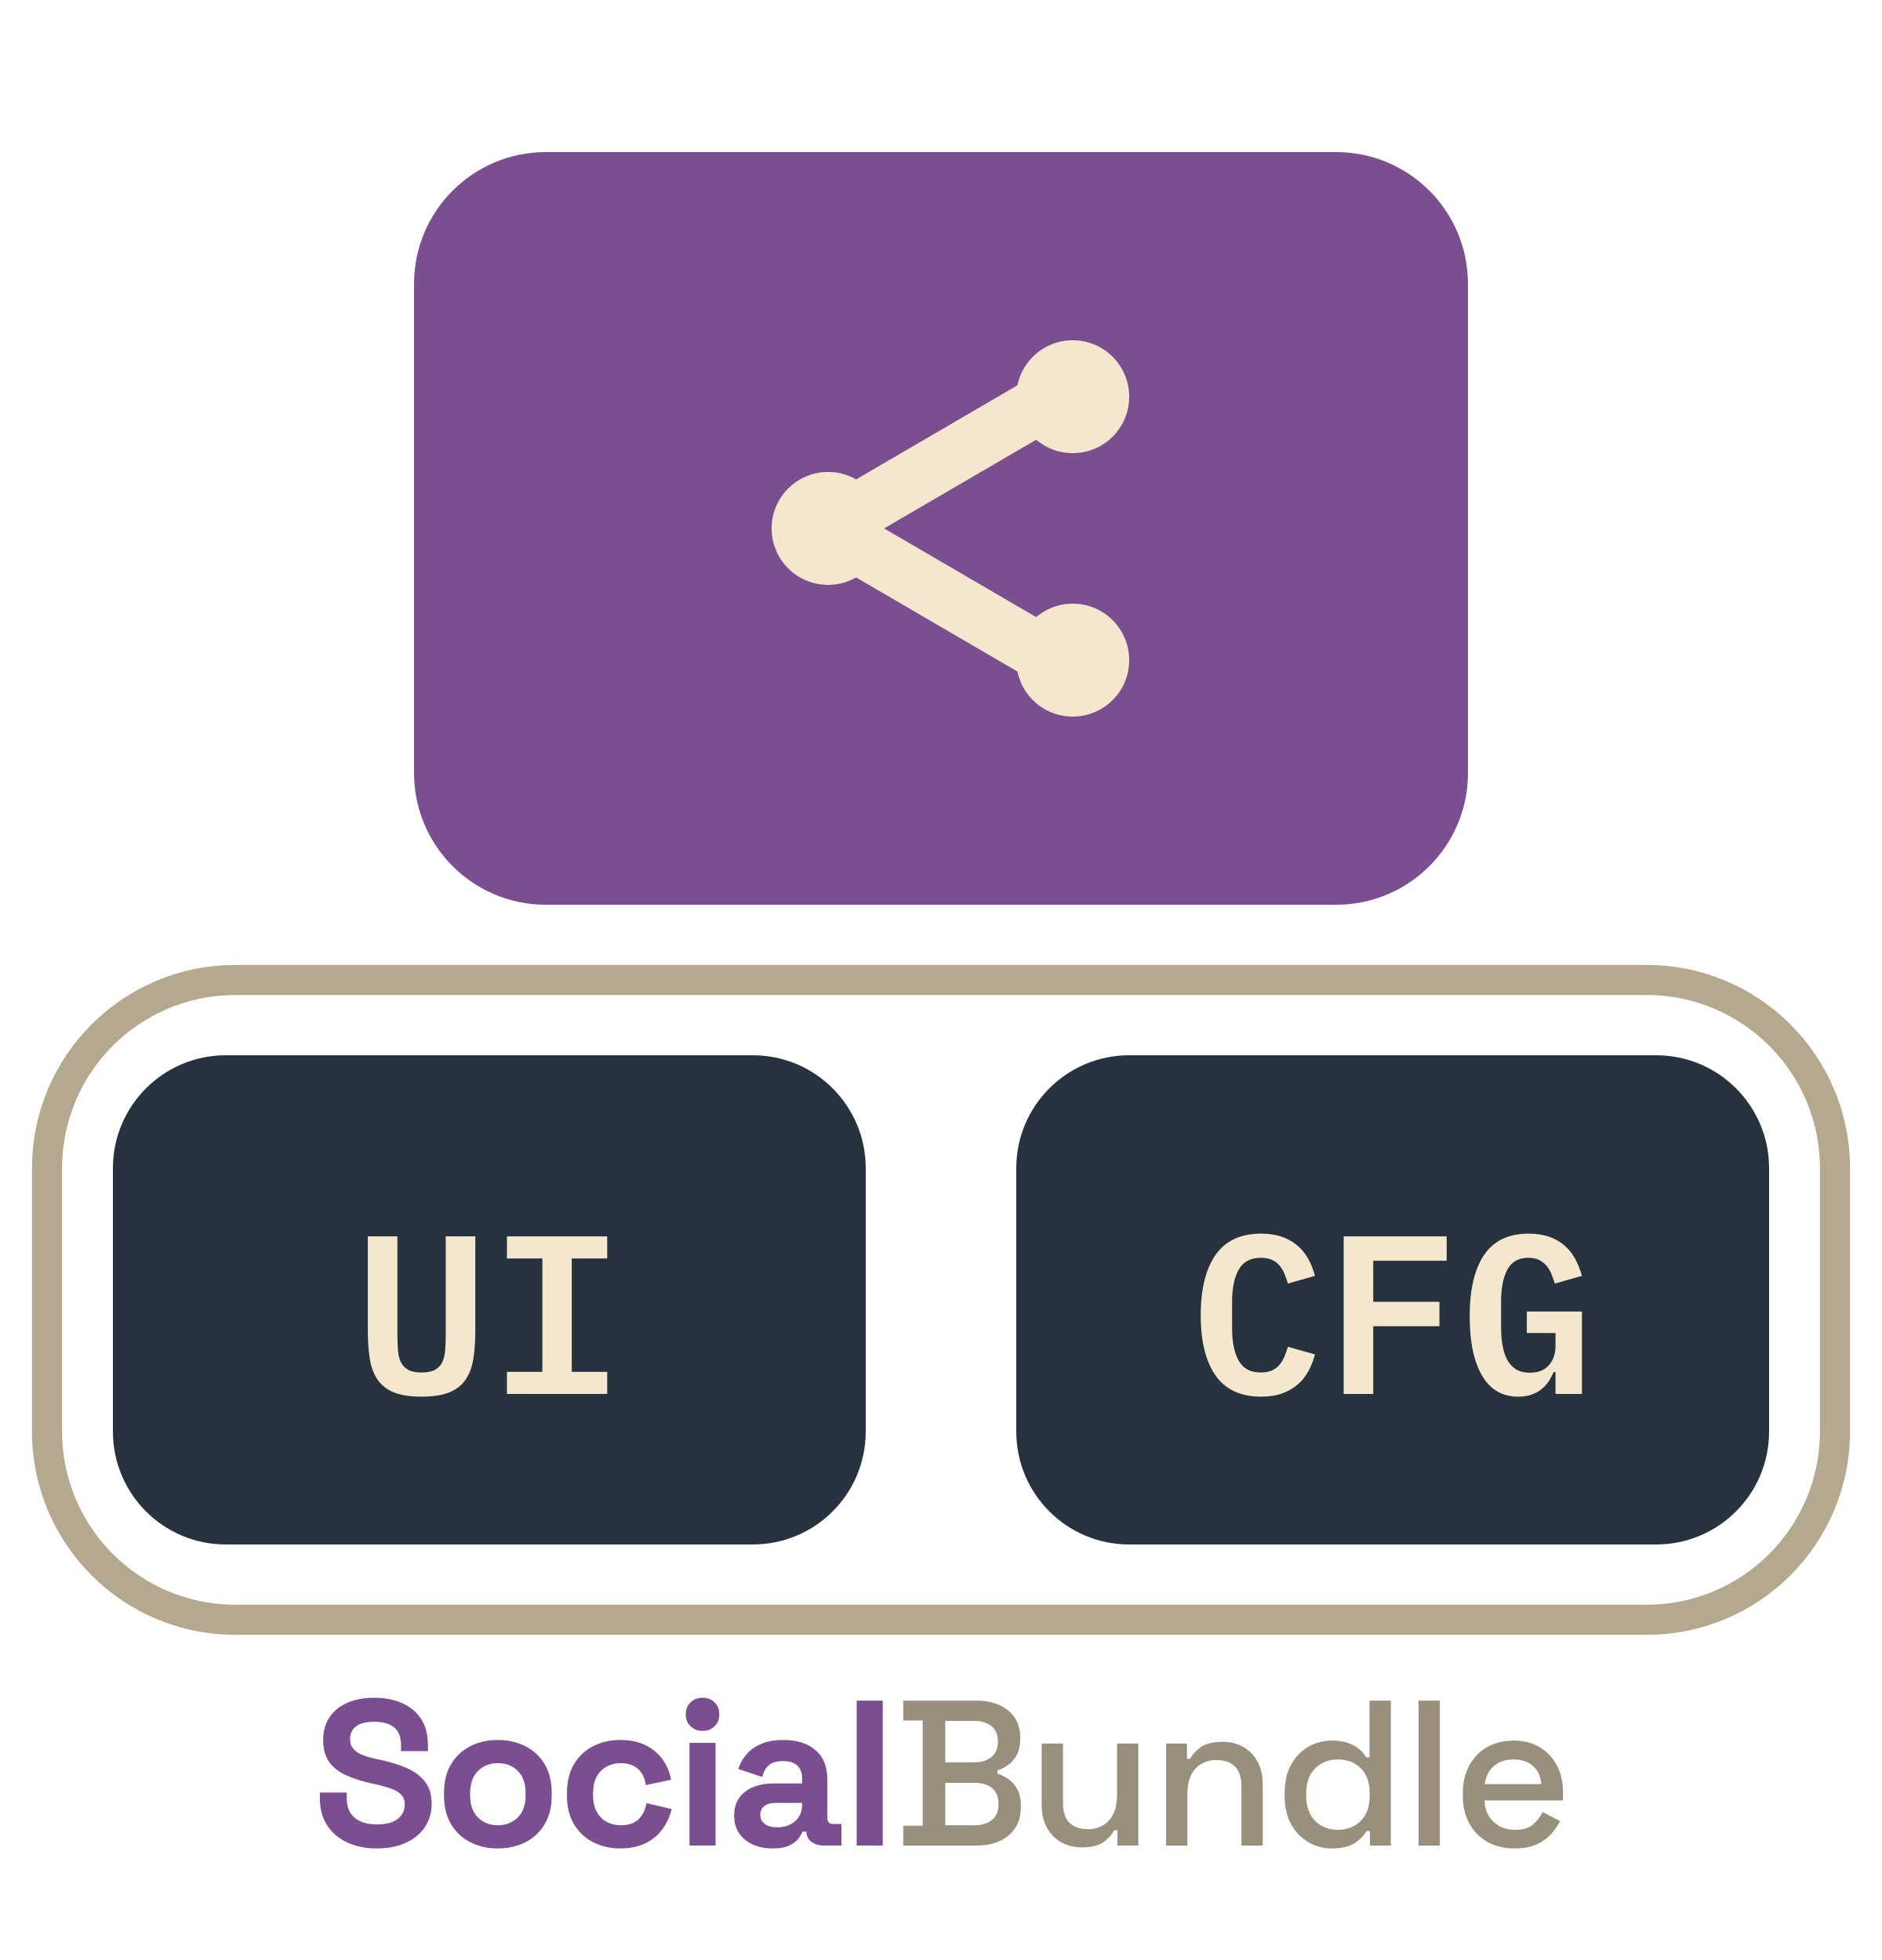
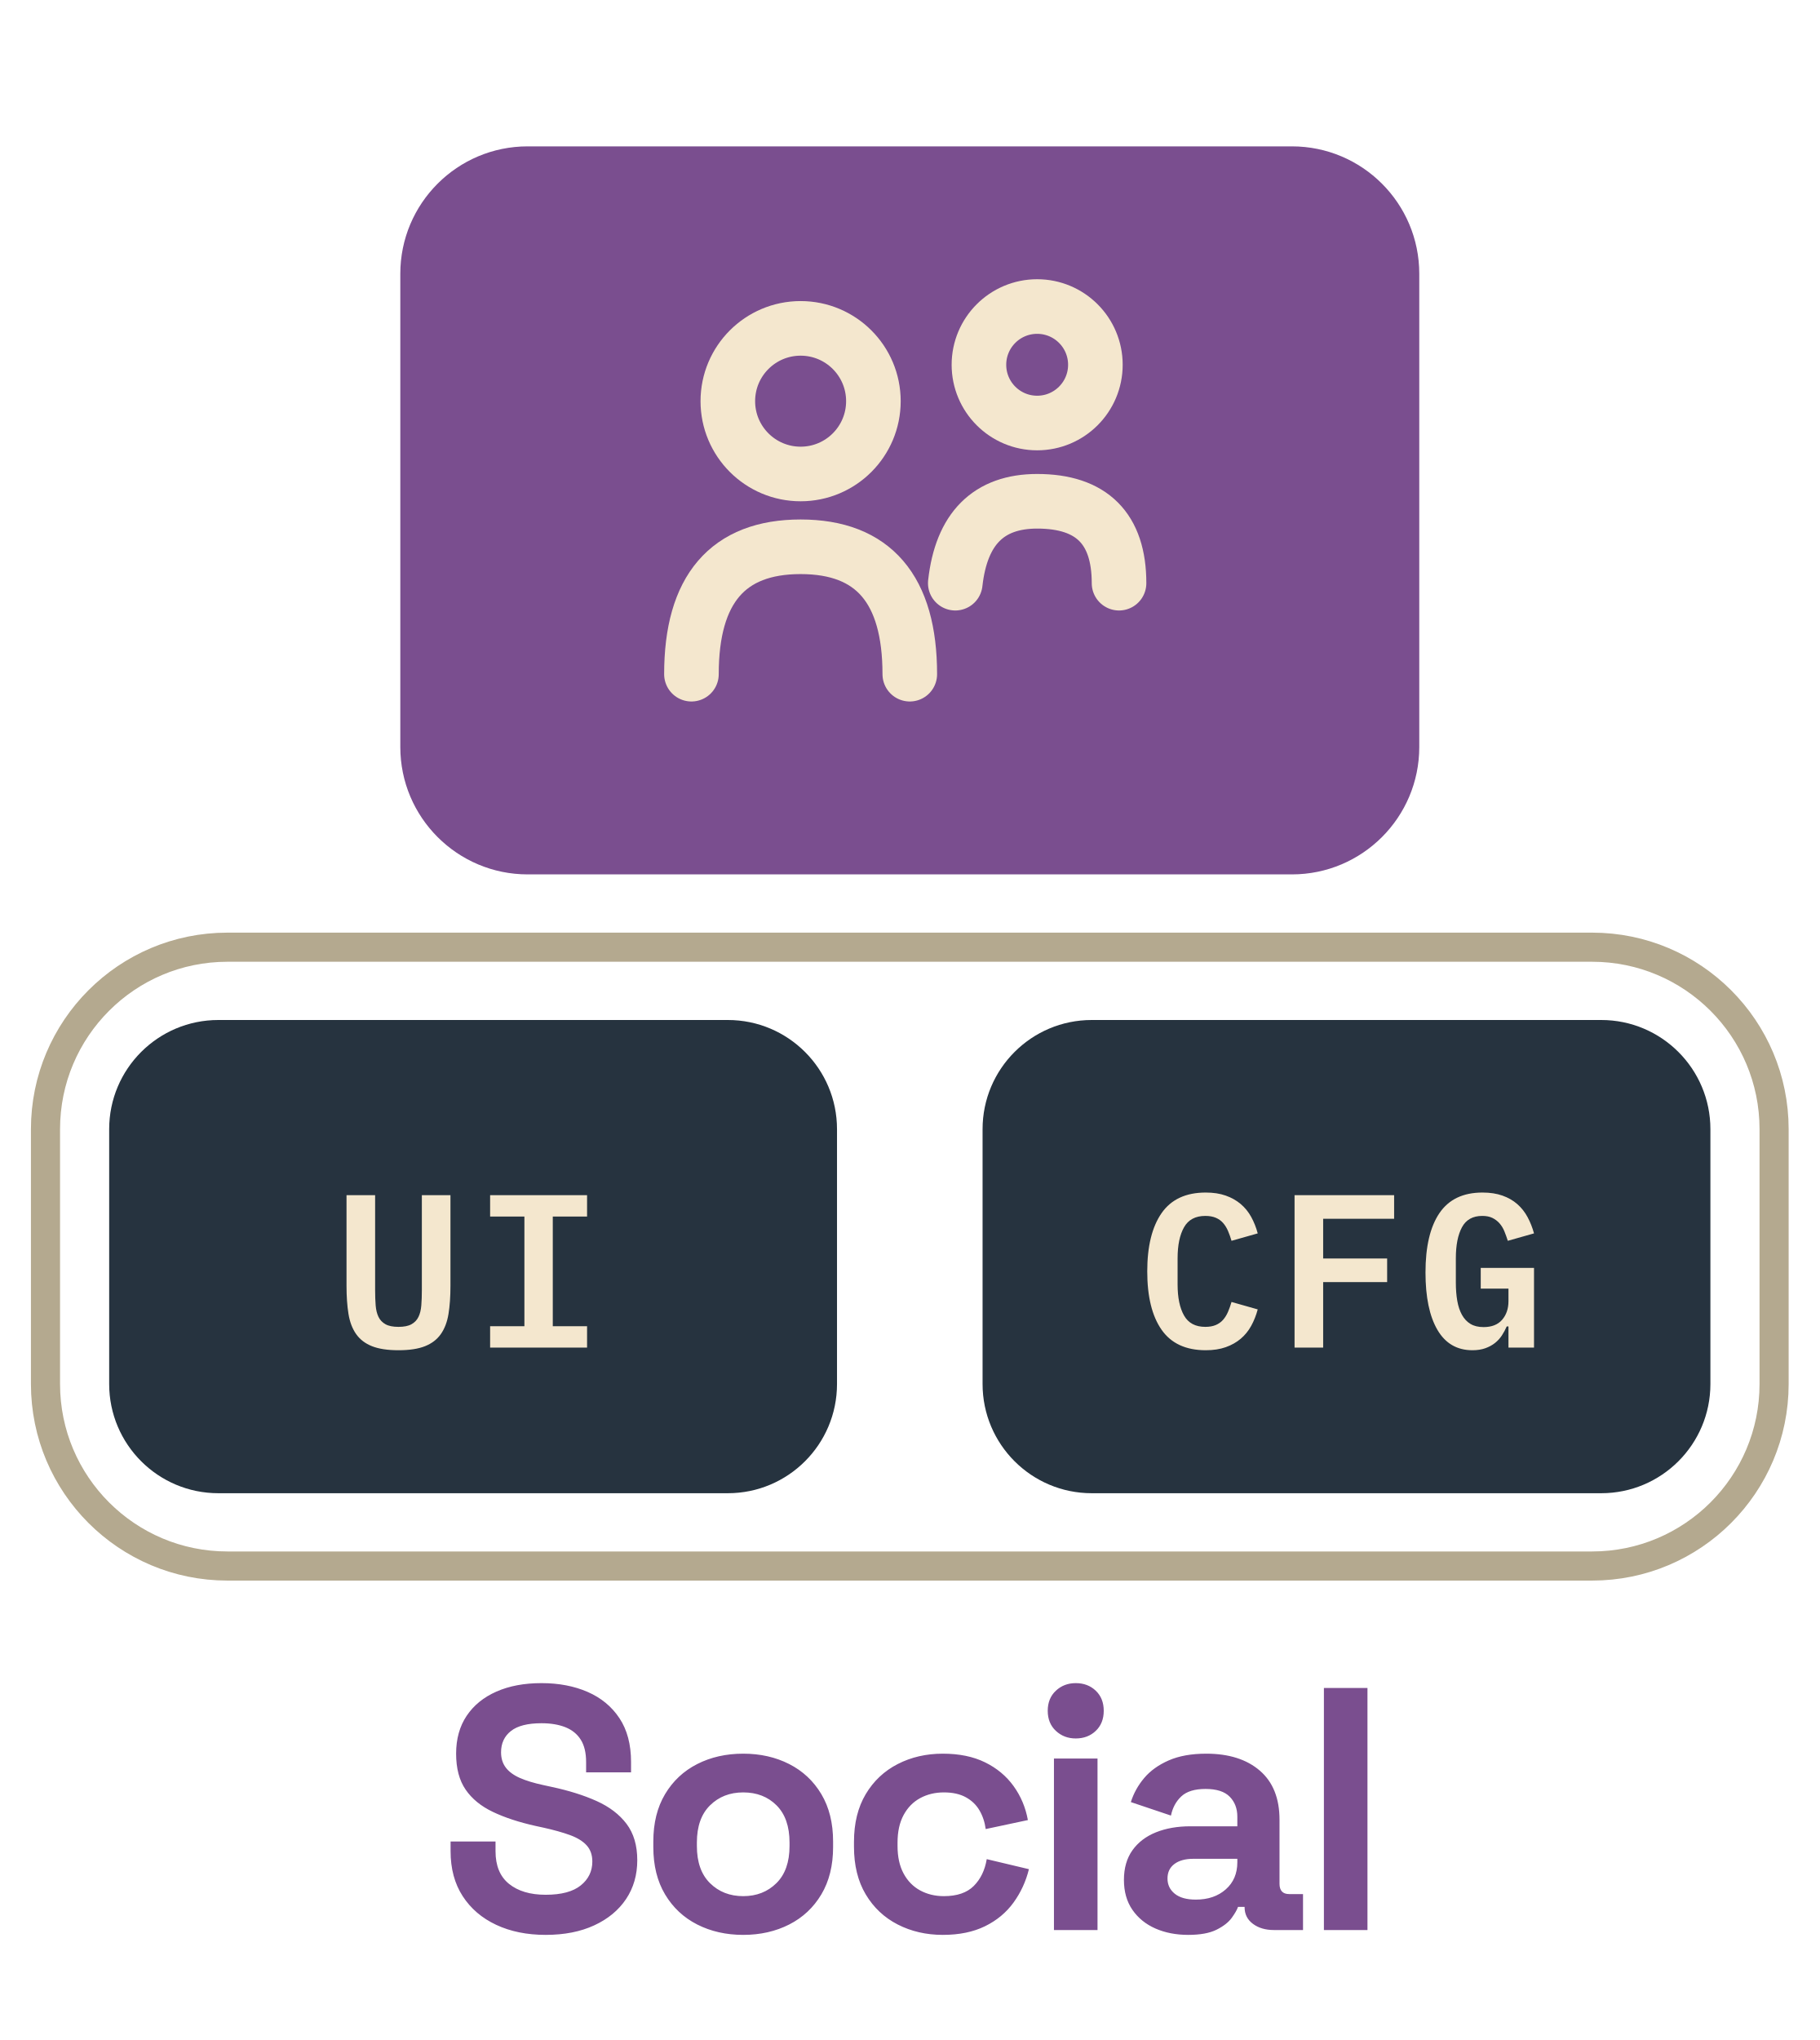
- <svg xmlns="http://www.w3.org/2000/svg" viewBox="0 0 100 104" width="240" height="250">
-   <g transform="translate(0,4)">
-     <rect x="22" y="4" width="56" height="40" rx="7" fill="#7A4E8F" />
-     <g transform="translate(30,4)" fill="none" stroke="#F4E7CE" stroke-width="3" stroke-linecap="round" stroke-linejoin="round" color="#F4E7CE">
-       <line x1="14" y1="20" x2="26" y2="13" />
-       <line x1="14" y1="20" x2="26" y2="27" />
-       <circle cx="14" cy="20" r="3" fill="currentColor" stroke="none" />
-       <circle cx="27" cy="13" r="3" fill="currentColor" stroke="none" />
-       <circle cx="27" cy="27" r="3" fill="currentColor" stroke="none" />
-     </g>
-     <rect x="2.5" y="48" width="95" height="34" rx="10" fill="none" stroke="#B4A98F" stroke-width="1.6" />
-     <rect x="6" y="52" width="40" height="26" rx="6" fill="#26333F" />
-     <rect x="54" y="52" width="40" height="26" rx="6" fill="#26333F" />
-     <g>
-       <path d="M19.544 61.624L21.116 61.624L21.116 66.844Q21.116 67.312 21.146 67.684Q21.176 68.056 21.302 68.314Q21.428 68.572 21.686 68.716Q21.944 68.860 22.400 68.860L22.400 68.860Q22.856 68.860 23.114 68.716Q23.372 68.572 23.498 68.314Q23.624 68.056 23.654 67.684Q23.684 67.312 23.684 66.844L23.684 66.844L23.684 61.624L25.256 61.624L25.256 66.604Q25.256 67.492 25.148 68.152Q25.040 68.812 24.728 69.256Q24.416 69.700 23.858 69.922Q23.300 70.144 22.400 70.144L22.400 70.144Q21.500 70.144 20.942 69.922Q20.384 69.700 20.072 69.256Q19.760 68.812 19.652 68.152Q19.544 67.492 19.544 66.604L19.544 66.604L19.544 61.624Z M32.264 70L26.936 70L26.936 68.824L28.820 68.824L28.820 62.800L26.936 62.800L26.936 61.624L32.264 61.624L32.264 62.800L30.380 62.800L30.380 68.824L32.264 68.824L32.264 70Z" fill="#F4E7CE" />
-     </g>
-     <g>
-       <path d="M67.016 70.144L67.016 70.144Q65.372 70.144 64.586 69.016Q63.800 67.888 63.800 65.812L63.800 65.812Q63.800 63.748 64.586 62.614Q65.372 61.480 67.016 61.480L67.016 61.480Q67.640 61.480 68.114 61.648Q68.588 61.816 68.936 62.110Q69.284 62.404 69.512 62.818Q69.740 63.232 69.872 63.724L69.872 63.724L68.432 64.132Q68.348 63.844 68.240 63.592Q68.132 63.340 67.970 63.154Q67.808 62.968 67.568 62.866Q67.328 62.764 66.992 62.764L66.992 62.764Q66.176 62.764 65.822 63.388Q65.468 64.012 65.468 65.092L65.468 65.092L65.468 66.532Q65.468 67.612 65.822 68.236Q66.176 68.860 66.992 68.860L66.992 68.860Q67.328 68.860 67.568 68.758Q67.808 68.656 67.970 68.470Q68.132 68.284 68.240 68.032Q68.348 67.780 68.432 67.492L68.432 67.492L69.872 67.900Q69.740 68.392 69.512 68.806Q69.284 69.220 68.936 69.514Q68.588 69.808 68.114 69.976Q67.640 70.144 67.016 70.144Z M72.968 70L71.396 70L71.396 61.624L76.868 61.624L76.868 62.920L72.968 62.920L72.968 65.104L76.484 65.104L76.484 66.400L72.968 66.400L72.968 70Z M82.652 70L82.652 68.836L82.556 68.836Q82.448 69.088 82.292 69.328Q82.136 69.568 81.908 69.748Q81.680 69.928 81.374 70.036Q81.068 70.144 80.672 70.144L80.672 70.144Q79.400 70.144 78.746 69.022Q78.092 67.900 78.092 65.872L78.092 65.872Q78.092 63.736 78.860 62.608Q79.628 61.480 81.224 61.480L81.224 61.480Q81.848 61.480 82.322 61.648Q82.796 61.816 83.138 62.116Q83.480 62.416 83.702 62.830Q83.924 63.244 84.056 63.724L84.056 63.724L82.616 64.132Q82.532 63.868 82.430 63.616Q82.328 63.364 82.166 63.178Q82.004 62.992 81.776 62.878Q81.548 62.764 81.212 62.764L81.212 62.764Q80.432 62.764 80.096 63.388Q79.760 64.012 79.760 65.092L79.760 65.092L79.760 66.436Q79.760 66.976 79.838 67.426Q79.916 67.876 80.096 68.200Q80.276 68.524 80.564 68.698Q80.852 68.872 81.284 68.872L81.284 68.872Q81.956 68.872 82.304 68.470Q82.652 68.068 82.652 67.444L82.652 67.444L82.652 66.760L81.128 66.760L81.128 65.620L84.056 65.620L84.056 70L82.652 70Z" fill="#F4E7CE" />
+ <svg xmlns="http://www.w3.org/2000/svg" viewBox="0 0 100 112" width="240" height="269">
+   <rect x="22" y="8" width="56" height="40" rx="7" fill="#7A4E8F" />
+   <g transform="translate(30,8)">
+     <g fill="none" stroke="#F4E7CE" stroke-width="3" stroke-linecap="round" stroke-linejoin="round">
+       <circle cx="14" cy="14" r="4" />
+       <circle cx="27" cy="12" r="3.2" />
+       <path d="M8 29 Q8 22 14 22 Q20 22 20 29" />
+       <path d="M22.5 24 Q23 19.5 27 19.5 Q31.5 19.5 31.5 24" />
    </g>
  </g>
-   <g>
-     <path d="M20.021 98.154L20.021 98.154Q19.130 98.154 18.448 97.835Q17.766 97.516 17.381 96.922Q16.996 96.328 16.996 95.492L16.996 95.492L16.996 95.184L18.426 95.184L18.426 95.492Q18.426 96.185 18.855 96.531Q19.284 96.878 20.021 96.878L20.021 96.878Q20.769 96.878 21.137 96.581Q21.506 96.284 21.506 95.822L21.506 95.822Q21.506 95.503 21.324 95.305Q21.143 95.107 20.796 94.981Q20.450 94.854 19.955 94.744L19.955 94.744L19.702 94.689Q18.910 94.513 18.343 94.243Q17.777 93.974 17.474 93.534Q17.172 93.094 17.172 92.390L17.172 92.390Q17.172 91.686 17.507 91.186Q17.843 90.685 18.453 90.415Q19.064 90.146 19.889 90.146L19.889 90.146Q20.714 90.146 21.357 90.427Q22.001 90.707 22.369 91.263Q22.738 91.818 22.738 92.654L22.738 92.654L22.738 92.984L21.308 92.984L21.308 92.654Q21.308 92.214 21.137 91.945Q20.967 91.675 20.648 91.549Q20.329 91.422 19.889 91.422L19.889 91.422Q19.229 91.422 18.915 91.669Q18.602 91.917 18.602 92.346L18.602 92.346Q18.602 92.632 18.750 92.830Q18.899 93.028 19.196 93.160Q19.493 93.292 19.955 93.391L19.955 93.391L20.208 93.446Q21.033 93.622 21.643 93.897Q22.254 94.172 22.595 94.623Q22.936 95.074 22.936 95.778L22.936 95.778Q22.936 96.482 22.578 97.016Q22.221 97.549 21.566 97.852Q20.912 98.154 20.021 98.154Z M26.454 98.154L26.454 98.154Q25.640 98.154 24.991 97.824Q24.342 97.494 23.968 96.867Q23.594 96.240 23.594 95.360L23.594 95.360L23.594 95.184Q23.594 94.304 23.968 93.677Q24.342 93.050 24.991 92.720Q25.640 92.390 26.454 92.390L26.454 92.390Q27.268 92.390 27.917 92.720Q28.566 93.050 28.940 93.677Q29.314 94.304 29.314 95.184L29.314 95.184L29.314 95.360Q29.314 96.240 28.940 96.867Q28.566 97.494 27.917 97.824Q27.268 98.154 26.454 98.154ZM26.454 96.922L26.454 96.922Q27.092 96.922 27.510 96.510Q27.928 96.097 27.928 95.327L27.928 95.327L27.928 95.217Q27.928 94.447 27.515 94.034Q27.103 93.622 26.454 93.622L26.454 93.622Q25.816 93.622 25.398 94.034Q24.980 94.447 24.980 95.217L24.980 95.217L24.980 95.327Q24.980 96.097 25.398 96.510Q25.816 96.922 26.454 96.922Z M32.953 98.154L32.953 98.154Q32.161 98.154 31.517 97.824Q30.874 97.494 30.500 96.867Q30.126 96.240 30.126 95.349L30.126 95.349L30.126 95.195Q30.126 94.304 30.500 93.677Q30.874 93.050 31.517 92.720Q32.161 92.390 32.953 92.390L32.953 92.390Q33.734 92.390 34.295 92.665Q34.856 92.940 35.202 93.418Q35.549 93.897 35.659 94.502L35.659 94.502L34.317 94.788Q34.273 94.458 34.119 94.194Q33.965 93.930 33.684 93.776Q33.404 93.622 32.986 93.622L32.986 93.622Q32.568 93.622 32.232 93.803Q31.897 93.985 31.704 94.343Q31.512 94.700 31.512 95.217L31.512 95.217L31.512 95.327Q31.512 95.844 31.704 96.201Q31.897 96.559 32.232 96.740Q32.568 96.922 32.986 96.922L32.986 96.922Q33.613 96.922 33.937 96.597Q34.262 96.273 34.350 95.745L34.350 95.745L35.692 96.064Q35.549 96.647 35.202 97.126Q34.856 97.604 34.295 97.879Q33.734 98.154 32.953 98.154Z M38.022 98L36.636 98L36.636 92.544L38.022 92.544L38.022 98ZM37.329 91.906L37.329 91.906Q36.955 91.906 36.696 91.664Q36.438 91.422 36.438 91.026L36.438 91.026Q36.438 90.630 36.696 90.388Q36.955 90.146 37.329 90.146L37.329 90.146Q37.714 90.146 37.967 90.388Q38.220 90.630 38.220 91.026L38.220 91.026Q38.220 91.422 37.967 91.664Q37.714 91.906 37.329 91.906Z M41.056 98.154L41.056 98.154Q40.473 98.154 40.011 97.951Q39.549 97.747 39.279 97.356Q39.010 96.966 39.010 96.405L39.010 96.405Q39.010 95.844 39.279 95.465Q39.549 95.085 40.027 94.892Q40.506 94.700 41.122 94.700L41.122 94.700L42.618 94.700L42.618 94.392Q42.618 94.007 42.376 93.760Q42.134 93.512 41.606 93.512L41.606 93.512Q41.089 93.512 40.836 93.749Q40.583 93.985 40.506 94.359L40.506 94.359L39.230 93.930Q39.362 93.512 39.653 93.165Q39.945 92.819 40.434 92.605Q40.924 92.390 41.628 92.390L41.628 92.390Q42.706 92.390 43.333 92.929Q43.960 93.468 43.960 94.491L43.960 94.491L43.960 96.526Q43.960 96.856 44.268 96.856L44.268 96.856L44.708 96.856L44.708 98L43.784 98Q43.377 98 43.113 97.802Q42.849 97.604 42.849 97.274L42.849 97.274L42.849 97.263L42.640 97.263Q42.596 97.395 42.442 97.609Q42.288 97.824 41.958 97.989Q41.628 98.154 41.056 98.154ZM41.298 97.032L41.298 97.032Q41.881 97.032 42.249 96.707Q42.618 96.383 42.618 95.844L42.618 95.844L42.618 95.734L41.221 95.734Q40.836 95.734 40.616 95.899Q40.396 96.064 40.396 96.361L40.396 96.361Q40.396 96.658 40.627 96.845Q40.858 97.032 41.298 97.032Z M46.906 98L45.520 98L45.520 90.300L46.906 90.300L46.906 98Z" fill="#7A4E8F" />
-     <path d="M51.920 98L47.993 98L47.993 96.944L49.027 96.944L49.027 91.356L47.993 91.356L47.993 90.300L51.898 90.300Q52.591 90.300 53.108 90.537Q53.625 90.773 53.916 91.207Q54.208 91.642 54.208 92.236L54.208 92.236L54.208 92.346Q54.208 92.874 54.010 93.215Q53.812 93.556 53.531 93.743Q53.251 93.930 52.998 94.007L52.998 94.007L52.998 94.183Q53.251 94.249 53.542 94.442Q53.834 94.634 54.037 94.975Q54.241 95.316 54.241 95.866L54.241 95.866L54.241 95.976Q54.241 96.614 53.944 97.065Q53.647 97.516 53.124 97.758Q52.602 98 51.920 98L51.920 98ZM50.226 94.667L50.226 96.922L51.777 96.922Q52.371 96.922 52.712 96.636Q53.053 96.350 53.053 95.844L53.053 95.844L53.053 95.745Q53.053 95.239 52.717 94.953Q52.382 94.667 51.777 94.667L51.777 94.667L50.226 94.667ZM50.226 91.378L50.226 93.578L51.777 93.578Q52.338 93.578 52.678 93.297Q53.020 93.017 53.020 92.533L53.020 92.533L53.020 92.423Q53.020 91.939 52.684 91.659Q52.349 91.378 51.777 91.378L51.777 91.378L50.226 91.378Z M57.483 98.099L57.483 98.099Q56.867 98.099 56.383 97.824Q55.900 97.549 55.624 97.043Q55.349 96.537 55.349 95.833L55.349 95.833L55.349 92.577L56.483 92.577L56.483 95.756Q56.483 96.460 56.834 96.796Q57.187 97.131 57.813 97.131L57.813 97.131Q58.507 97.131 58.930 96.663Q59.353 96.196 59.353 95.316L59.353 95.316L59.353 92.577L60.486 92.577L60.486 98L59.376 98L59.376 97.186L59.200 97.186Q59.045 97.516 58.650 97.808Q58.254 98.099 57.483 98.099Z M63.092 98L61.959 98L61.959 92.577L63.070 92.577L63.070 93.391L63.245 93.391Q63.400 93.061 63.796 92.775Q64.192 92.489 64.972 92.489L64.972 92.489Q65.588 92.489 66.067 92.764Q66.546 93.039 66.820 93.540Q67.096 94.040 67.096 94.744L67.096 94.744L67.096 98L65.963 98L65.963 94.832Q65.963 94.128 65.611 93.793Q65.258 93.457 64.642 93.457L64.642 93.457Q63.939 93.457 63.515 93.919Q63.092 94.381 63.092 95.261L63.092 95.261L63.092 98Z M70.767 98.154L70.767 98.154Q70.097 98.154 69.525 97.824Q68.953 97.494 68.606 96.873Q68.260 96.251 68.260 95.371L68.260 95.371L68.260 95.206Q68.260 94.337 68.600 93.710Q68.942 93.083 69.513 92.753Q70.085 92.423 70.767 92.423L70.767 92.423Q71.296 92.423 71.653 92.555Q72.010 92.687 72.242 92.891Q72.472 93.094 72.594 93.314L72.594 93.314L72.769 93.314L72.769 90.300L73.903 90.300L73.903 98L72.791 98L72.791 97.230L72.615 97.230Q72.406 97.582 71.983 97.868Q71.559 98.154 70.767 98.154ZM71.087 97.164L71.087 97.164Q71.823 97.164 72.302 96.691Q72.781 96.218 72.781 95.338L72.781 95.338L72.781 95.239Q72.781 94.370 72.308 93.897Q71.835 93.424 71.087 93.424L71.087 93.424Q70.361 93.424 69.882 93.897Q69.403 94.370 69.403 95.239L69.403 95.239L69.403 95.338Q69.403 96.218 69.882 96.691Q70.361 97.164 71.087 97.164Z M76.507 98L75.374 98L75.374 90.300L76.507 90.300L76.507 98Z M80.477 98.154L80.477 98.154Q79.651 98.154 79.035 97.808Q78.419 97.461 78.073 96.829Q77.727 96.196 77.727 95.360L77.727 95.360L77.727 95.228Q77.727 94.381 78.067 93.749Q78.409 93.116 79.019 92.769Q79.629 92.423 80.433 92.423L80.433 92.423Q81.213 92.423 81.802 92.769Q82.391 93.116 82.721 93.732Q83.050 94.348 83.050 95.173L83.050 95.173L83.050 95.602L78.882 95.602Q78.903 96.317 79.360 96.740Q79.817 97.164 80.498 97.164L80.498 97.164Q81.136 97.164 81.461 96.878Q81.785 96.592 81.962 96.218L81.962 96.218L82.897 96.702Q82.742 97.010 82.451 97.351Q82.159 97.692 81.686 97.923Q81.213 98.154 80.477 98.154ZM78.892 94.733L78.892 94.733L81.895 94.733Q81.852 94.117 81.456 93.770Q81.059 93.424 80.421 93.424L80.421 93.424Q79.784 93.424 79.382 93.770Q78.980 94.117 78.892 94.733Z" fill="#9A8F7C" />
-   </g>
+   <rect x="2.5" y="52" width="95" height="34" rx="10" fill="none" stroke="#B4A98F" stroke-width="1.6" />
+   <rect x="6" y="56" width="40" height="26" rx="6" fill="#26333F" />
+   <rect x="54" y="56" width="40" height="26" rx="6" fill="#26333F" />
+   <path d="M19.044 65.624L20.616 65.624L20.616 70.844Q20.616 71.312 20.646 71.684Q20.676 72.056 20.802 72.314Q20.928 72.572 21.186 72.716Q21.444 72.860 21.900 72.860L21.900 72.860Q22.356 72.860 22.614 72.716Q22.872 72.572 22.998 72.314Q23.124 72.056 23.154 71.684Q23.184 71.312 23.184 70.844L23.184 70.844L23.184 65.624L24.756 65.624L24.756 70.604Q24.756 71.492 24.648 72.152Q24.540 72.812 24.228 73.256Q23.916 73.700 23.358 73.922Q22.800 74.144 21.900 74.144L21.900 74.144Q21 74.144 20.442 73.922Q19.884 73.700 19.572 73.256Q19.260 72.812 19.152 72.152Q19.044 71.492 19.044 70.604L19.044 70.604L19.044 65.624Z M32.264 74L26.936 74L26.936 72.824L28.820 72.824L28.820 66.800L26.936 66.800L26.936 65.624L32.264 65.624L32.264 66.800L30.380 66.800L30.380 72.824L32.264 72.824L32.264 74Z" fill="#F4E7CE" />
+   <path d="M66.266 74.144L66.266 74.144Q64.622 74.144 63.836 73.016Q63.050 71.888 63.050 69.812L63.050 69.812Q63.050 67.748 63.836 66.614Q64.622 65.480 66.266 65.480L66.266 65.480Q66.890 65.480 67.364 65.648Q67.838 65.816 68.186 66.110Q68.534 66.404 68.762 66.818Q68.990 67.232 69.122 67.724L69.122 67.724L67.682 68.132Q67.598 67.844 67.490 67.592Q67.382 67.340 67.220 67.154Q67.058 66.968 66.818 66.866Q66.578 66.764 66.242 66.764L66.242 66.764Q65.426 66.764 65.072 67.388Q64.718 68.012 64.718 69.092L64.718 69.092L64.718 70.532Q64.718 71.612 65.072 72.236Q65.426 72.860 66.242 72.860L66.242 72.860Q66.578 72.860 66.818 72.758Q67.058 72.656 67.220 72.470Q67.382 72.284 67.490 72.032Q67.598 71.780 67.682 71.492L67.682 71.492L69.122 71.900Q68.990 72.392 68.762 72.806Q68.534 73.220 68.186 73.514Q67.838 73.808 67.364 73.976Q66.890 74.144 66.266 74.144Z M72.718 74L71.146 74L71.146 65.624L76.618 65.624L76.618 66.920L72.718 66.920L72.718 69.104L76.234 69.104L76.234 70.400L72.718 70.400L72.718 74Z M82.902 74L82.902 72.836L82.806 72.836Q82.698 73.088 82.542 73.328Q82.386 73.568 82.158 73.748Q81.930 73.928 81.624 74.036Q81.318 74.144 80.922 74.144L80.922 74.144Q79.650 74.144 78.996 73.022Q78.342 71.900 78.342 69.872L78.342 69.872Q78.342 67.736 79.110 66.608Q79.878 65.480 81.474 65.480L81.474 65.480Q82.098 65.480 82.572 65.648Q83.046 65.816 83.388 66.116Q83.730 66.416 83.952 66.830Q84.174 67.244 84.306 67.724L84.306 67.724L82.866 68.132Q82.782 67.868 82.680 67.616Q82.578 67.364 82.416 67.178Q82.254 66.992 82.026 66.878Q81.798 66.764 81.462 66.764L81.462 66.764Q80.682 66.764 80.346 67.388Q80.010 68.012 80.010 69.092L80.010 69.092L80.010 70.436Q80.010 70.976 80.088 71.426Q80.166 71.876 80.346 72.200Q80.526 72.524 80.814 72.698Q81.102 72.872 81.534 72.872L81.534 72.872Q82.206 72.872 82.554 72.470Q82.902 72.068 82.902 71.444L82.902 71.444L82.902 70.760L81.378 70.760L81.378 69.620L84.306 69.620L84.306 74L82.902 74Z" fill="#F4E7CE" />
+   <path d="M29.988 106.266L29.988 106.266Q28.449 106.266 27.271 105.715Q26.093 105.164 25.428 104.138Q24.763 103.112 24.763 101.668L24.763 101.668L24.763 101.136L27.233 101.136L27.233 101.668Q27.233 102.865 27.974 103.463Q28.715 104.062 29.988 104.062L29.988 104.062Q31.280 104.062 31.916 103.549Q32.553 103.036 32.553 102.238L32.553 102.238Q32.553 101.687 32.239 101.345Q31.926 101.003 31.328 100.784Q30.729 100.566 29.874 100.376L29.874 100.376L29.437 100.281Q28.069 99.977 27.091 99.511Q26.112 99.046 25.590 98.286Q25.067 97.526 25.067 96.310L25.067 96.310Q25.067 95.094 25.646 94.230Q26.226 93.365 27.280 92.900Q28.335 92.434 29.760 92.434L29.760 92.434Q31.185 92.434 32.297 92.918Q33.408 93.403 34.044 94.362Q34.681 95.322 34.681 96.766L34.681 96.766L34.681 97.336L32.211 97.336L32.211 96.766Q32.211 96.006 31.916 95.540Q31.622 95.075 31.071 94.856Q30.520 94.638 29.760 94.638L29.760 94.638Q28.620 94.638 28.079 95.066Q27.537 95.493 27.537 96.234L27.537 96.234Q27.537 96.728 27.794 97.070Q28.050 97.412 28.563 97.640Q29.076 97.868 29.874 98.039L29.874 98.039L30.311 98.134Q31.736 98.438 32.791 98.913Q33.845 99.388 34.434 100.167Q35.023 100.946 35.023 102.162L35.023 102.162Q35.023 103.378 34.406 104.299Q33.788 105.221 32.657 105.743Q31.527 106.266 29.988 106.266Z M40.845 106.266L40.845 106.266Q39.439 106.266 38.318 105.696Q37.197 105.126 36.551 104.043Q35.905 102.960 35.905 101.440L35.905 101.440L35.905 101.136Q35.905 99.616 36.551 98.533Q37.197 97.450 38.318 96.880Q39.439 96.310 40.845 96.310L40.845 96.310Q42.251 96.310 43.372 96.880Q44.493 97.450 45.139 98.533Q45.785 99.616 45.785 101.136L45.785 101.136L45.785 101.440Q45.785 102.960 45.139 104.043Q44.493 105.126 43.372 105.696Q42.251 106.266 40.845 106.266ZM40.845 104.138L40.845 104.138Q41.947 104.138 42.669 103.425Q43.391 102.713 43.391 101.383L43.391 101.383L43.391 101.193Q43.391 99.863 42.678 99.150Q41.966 98.438 40.845 98.438L40.845 98.438Q39.743 98.438 39.021 99.150Q38.299 99.863 38.299 101.193L38.299 101.193L38.299 101.383Q38.299 102.713 39.021 103.425Q39.743 104.138 40.845 104.138Z M51.816 106.266L51.816 106.266Q50.448 106.266 49.337 105.696Q48.225 105.126 47.579 104.043Q46.933 102.960 46.933 101.421L46.933 101.421L46.933 101.155Q46.933 99.616 47.579 98.533Q48.225 97.450 49.337 96.880Q50.448 96.310 51.816 96.310L51.816 96.310Q53.165 96.310 54.134 96.785Q55.103 97.260 55.701 98.087Q56.300 98.913 56.490 99.958L56.490 99.958L54.172 100.452Q54.096 99.882 53.830 99.426Q53.564 98.970 53.079 98.704Q52.595 98.438 51.873 98.438L51.873 98.438Q51.151 98.438 50.572 98.751Q49.992 99.065 49.659 99.683Q49.327 100.300 49.327 101.193L49.327 101.193L49.327 101.383Q49.327 102.276 49.659 102.894Q49.992 103.511 50.572 103.825Q51.151 104.138 51.873 104.138L51.873 104.138Q52.956 104.138 53.516 103.578Q54.077 103.017 54.229 102.105L54.229 102.105L56.547 102.656Q56.300 103.663 55.701 104.490Q55.103 105.316 54.134 105.791Q53.165 106.266 51.816 106.266Z M60.317 106L57.923 106L57.923 96.576L60.317 96.576L60.317 106ZM59.120 95.474L59.120 95.474Q58.474 95.474 58.027 95.056Q57.581 94.638 57.581 93.954L57.581 93.954Q57.581 93.270 58.027 92.852Q58.474 92.434 59.120 92.434L59.120 92.434Q59.785 92.434 60.222 92.852Q60.659 93.270 60.659 93.954L60.659 93.954Q60.659 94.638 60.222 95.056Q59.785 95.474 59.120 95.474Z M65.303 106.266L65.303 106.266Q64.296 106.266 63.498 105.915Q62.700 105.563 62.234 104.888Q61.769 104.214 61.769 103.245L61.769 103.245Q61.769 102.276 62.234 101.620Q62.700 100.965 63.526 100.632Q64.353 100.300 65.417 100.300L65.417 100.300L68.001 100.300L68.001 99.768Q68.001 99.103 67.583 98.675Q67.165 98.248 66.253 98.248L66.253 98.248Q65.360 98.248 64.923 98.656Q64.486 99.065 64.353 99.711L64.353 99.711L62.149 98.970Q62.377 98.248 62.880 97.650Q63.384 97.051 64.230 96.680Q65.075 96.310 66.291 96.310L66.291 96.310Q68.153 96.310 69.236 97.241Q70.319 98.172 70.319 99.939L70.319 99.939L70.319 103.454Q70.319 104.024 70.851 104.024L70.851 104.024L71.611 104.024L71.611 106L70.015 106Q69.312 106 68.856 105.658Q68.400 105.316 68.400 104.746L68.400 104.746L68.400 104.727L68.039 104.727Q67.963 104.955 67.697 105.326Q67.431 105.696 66.861 105.981Q66.291 106.266 65.303 106.266ZM65.721 104.328L65.721 104.328Q66.728 104.328 67.364 103.767Q68.001 103.207 68.001 102.276L68.001 102.276L68.001 102.086L65.588 102.086Q64.923 102.086 64.543 102.371Q64.163 102.656 64.163 103.169L64.163 103.169Q64.163 103.682 64.562 104.005Q64.961 104.328 65.721 104.328Z M75.153 106L72.759 106L72.759 92.700L75.153 92.700L75.153 106Z" fill="#7A4E8F" />
</svg>
